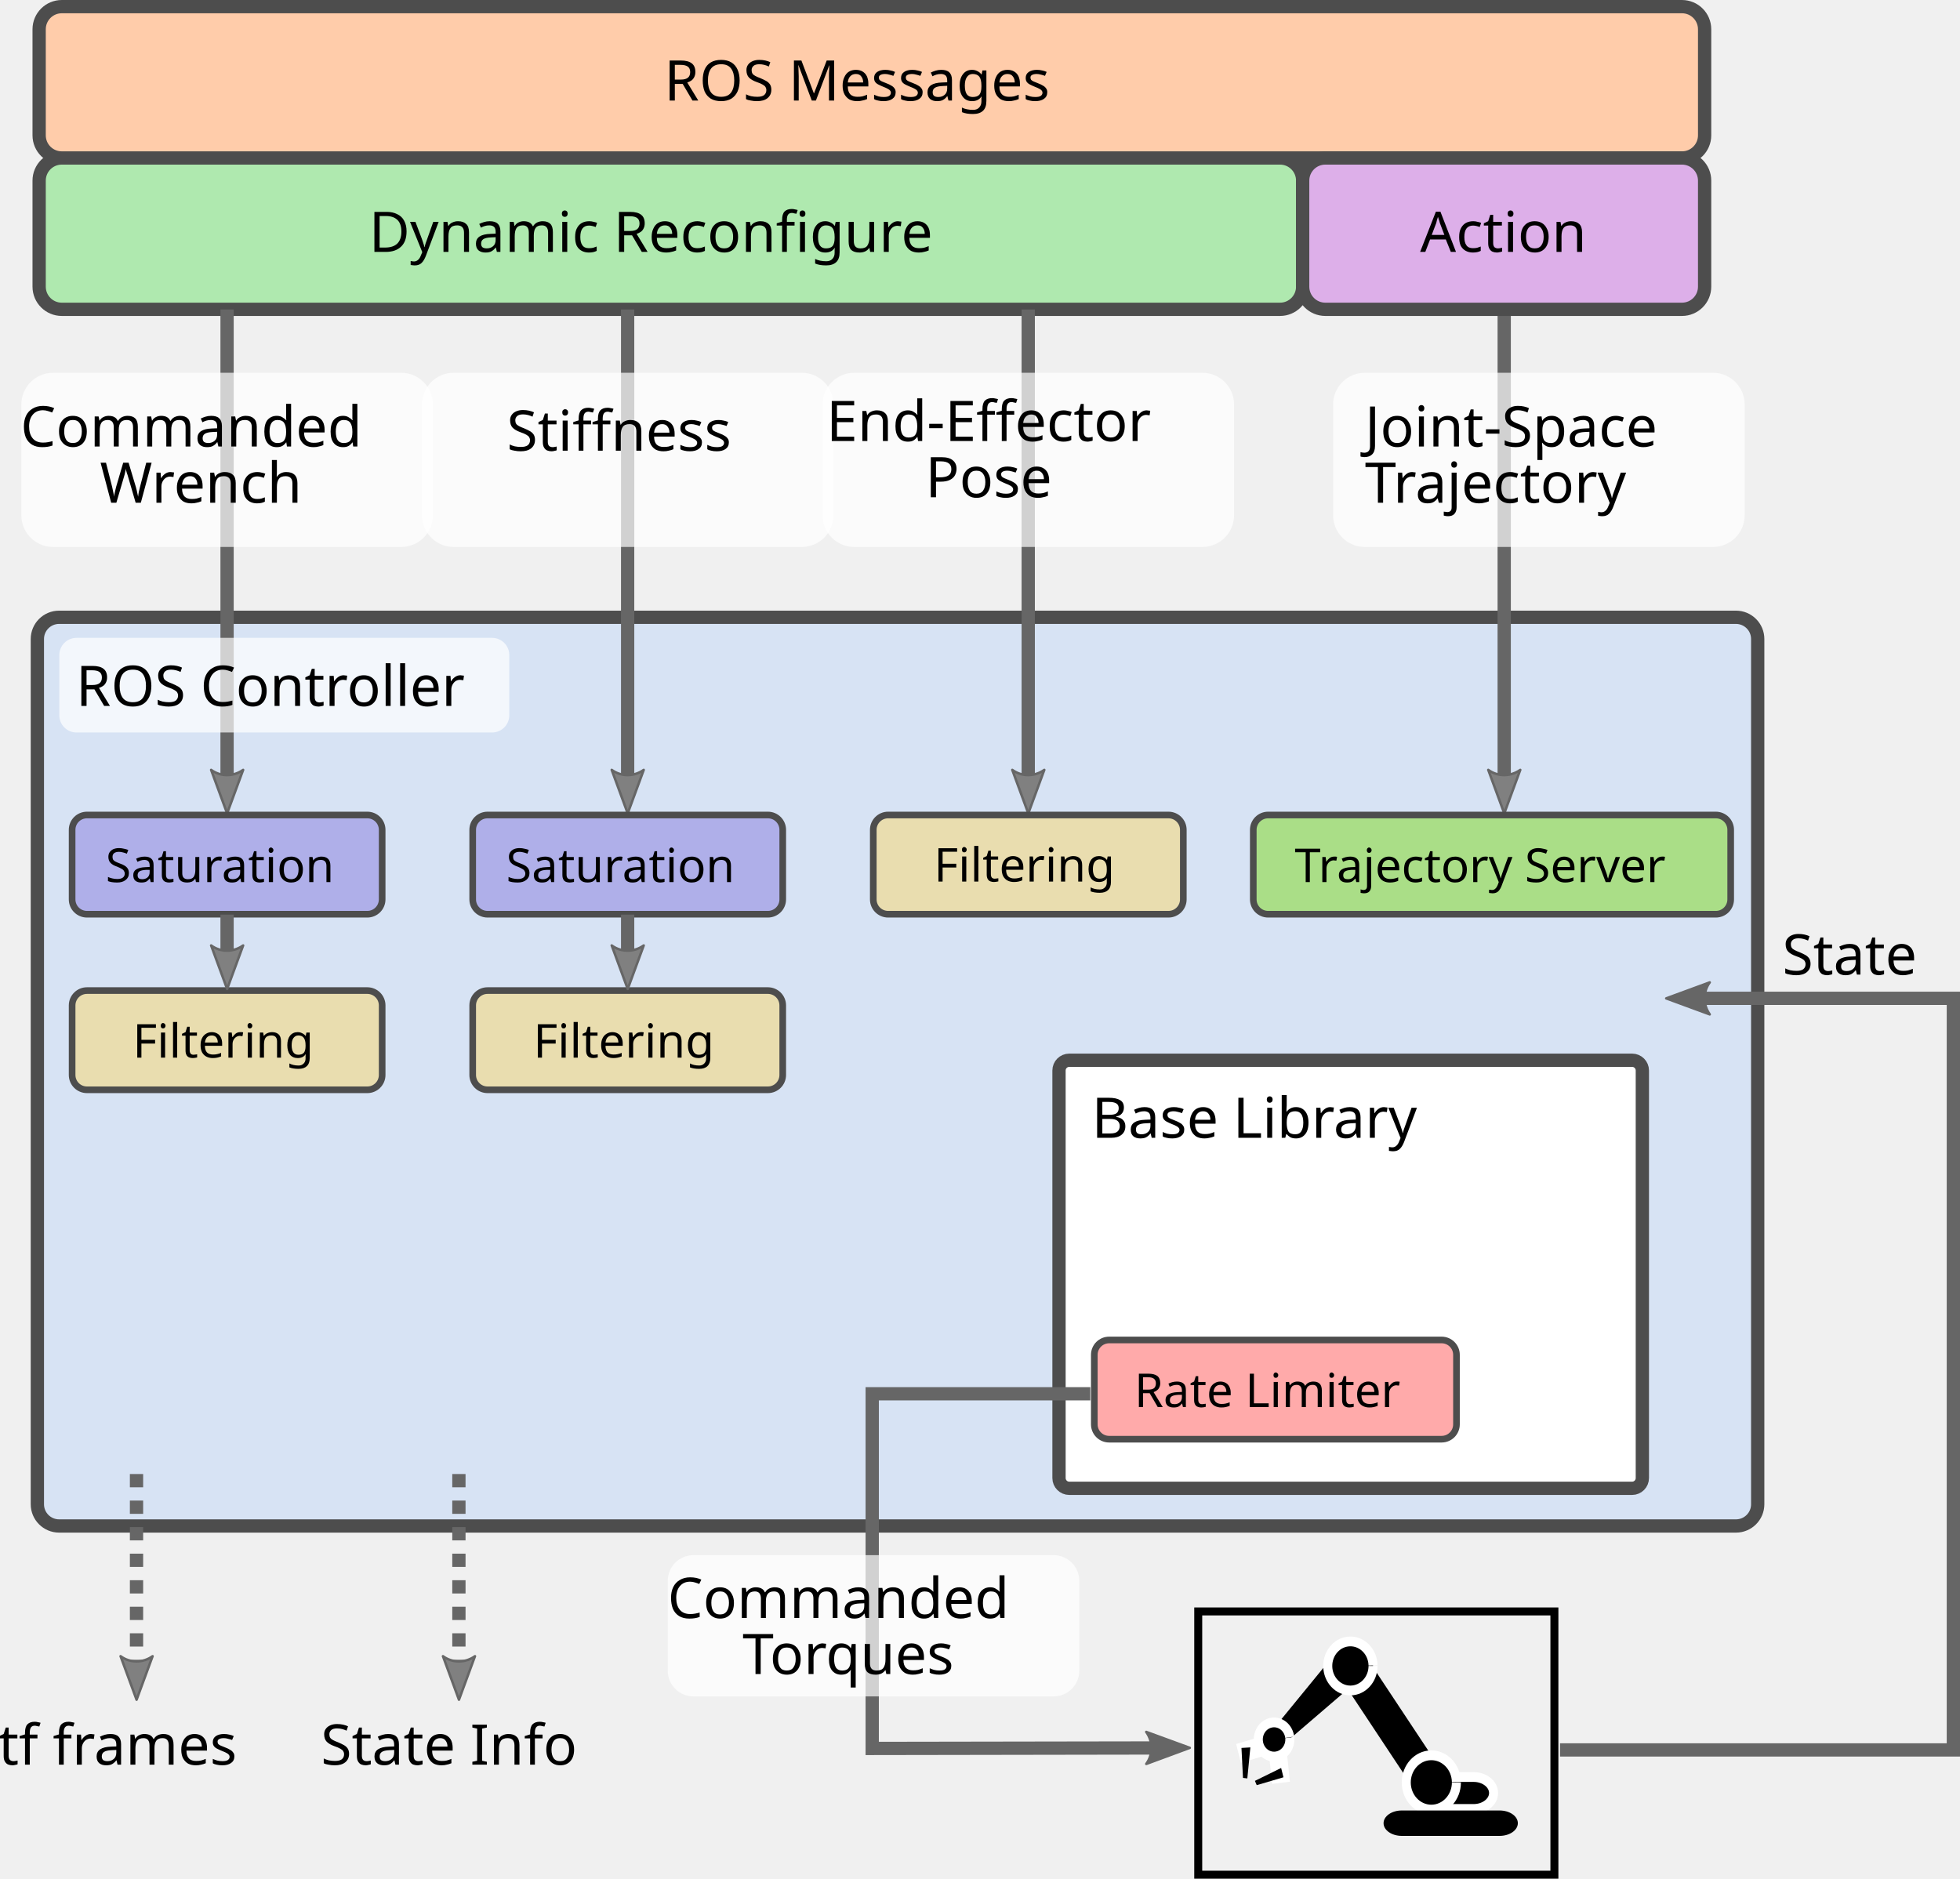
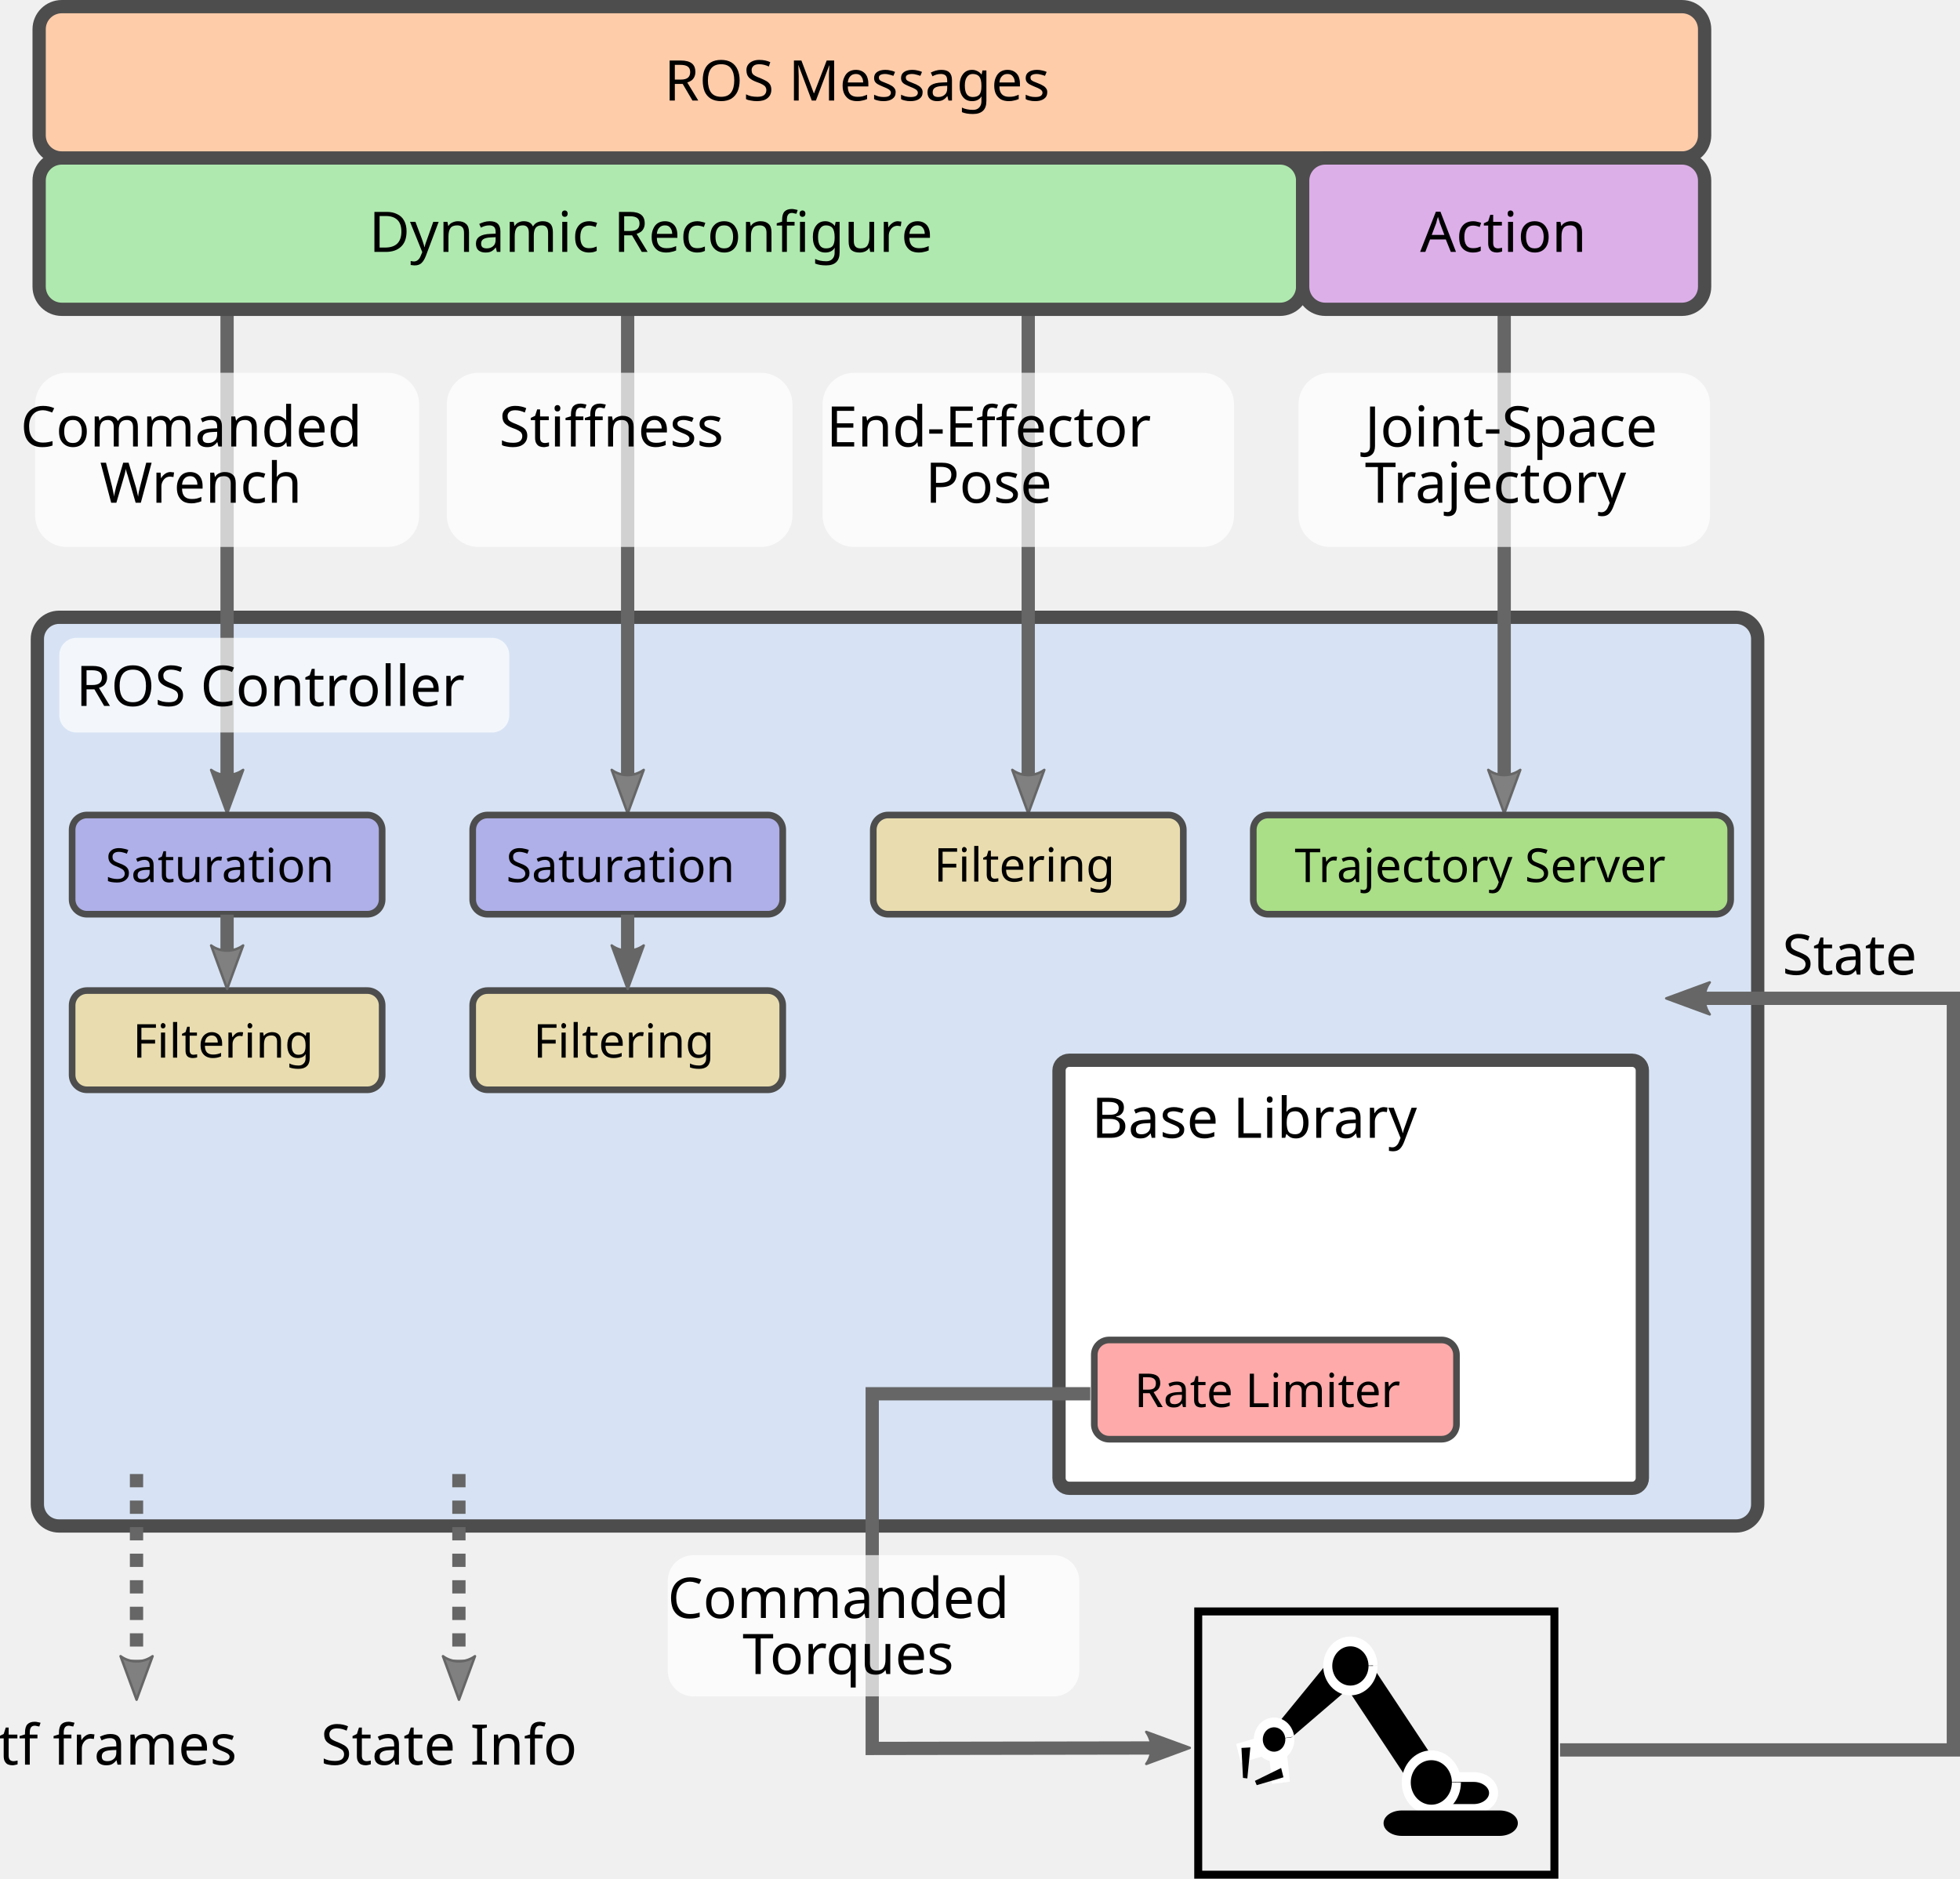
<svg xmlns="http://www.w3.org/2000/svg" width="147.663mm" height="141.555mm" viewBox="0 0 147.663 141.555" version="1.1" id="svg8">
  <defs id="defs2">
    <marker orient="auto" refY="0" refX="0" id="marker14950" style="overflow:visible">
      <path id="path14948" style="fill:#808080;fill-opacity:1;fill-rule:evenodd;stroke:#666666;stroke-width:0.625;stroke-linejoin:round;stroke-opacity:1" d="M 8.719,4.034 -2.207,0.016 8.719,-4.002 c -1.745,2.372 -1.735,5.617 -6e-7,8.035 z" transform="matrix(-0.3,0,0,-0.3,0.69,0)" />
    </marker>
    <marker style="overflow:visible" id="marker12288" refX="0" refY="0" orient="auto">
      <path transform="matrix(-0.3,0,0,-0.3,0.69,0)" d="M 8.719,4.034 -2.207,0.016 8.719,-4.002 c -1.745,2.372 -1.735,5.617 -6e-7,8.035 z" style="fill:#808080;fill-opacity:1;fill-rule:evenodd;stroke:#666666;stroke-width:0.625;stroke-linejoin:round;stroke-opacity:1" id="path12286" />
    </marker>
    <marker style="overflow:visible" id="marker11844" refX="0" refY="0" orient="auto">
      <path transform="matrix(-0.3,0,0,-0.3,0.69,0)" d="M 8.719,4.034 -2.207,0.016 8.719,-4.002 c -1.745,2.372 -1.735,5.617 -6e-7,8.035 z" style="fill:#666666;fill-opacity:1;fill-rule:evenodd;stroke:#666666;stroke-width:0.625;stroke-linejoin:round;stroke-opacity:1" id="path11842" />
    </marker>
    <marker style="overflow:visible" id="marker11744" refX="0" refY="0" orient="auto">
      <path transform="matrix(-0.3,0,0,-0.3,0.69,0)" d="M 8.719,4.034 -2.207,0.016 8.719,-4.002 c -1.745,2.372 -1.735,5.617 -6e-7,8.035 z" style="fill:#000000;fill-opacity:1;fill-rule:evenodd;stroke:#000000;stroke-width:0.625;stroke-linejoin:round;stroke-opacity:1" id="path11742" />
    </marker>
    <marker orient="auto" refY="0" refX="0" id="marker8450" style="overflow:visible">
-       <path id="path8448" style="fill:#808080;fill-opacity:1;fill-rule:evenodd;stroke:#666666;stroke-width:0.625;stroke-linejoin:round;stroke-opacity:1" d="M 8.719,4.034 -2.207,0.016 8.719,-4.002 c -1.745,2.372 -1.735,5.617 -6e-7,8.035 z" transform="matrix(-0.3,0,0,-0.3,0.69,0)" />
+       <path id="path8448" style="fill:#666666;fill-opacity:1;fill-rule:evenodd;stroke:#666666;stroke-width:0.625;stroke-linejoin:round;stroke-opacity:1" d="M 8.719,4.034 -2.207,0.016 8.719,-4.002 c -1.745,2.372 -1.735,5.617 -6e-7,8.035 z" transform="matrix(-0.3,0,0,-0.3,0.69,0)" />
    </marker>
    <marker style="overflow:visible" id="marker7412" refX="0" refY="0" orient="auto">
      <path transform="matrix(-0.3,0,0,-0.3,0.69,0)" d="M 8.719,4.034 -2.207,0.016 8.719,-4.002 c -1.745,2.372 -1.735,5.617 -6e-7,8.035 z" style="fill:#808080;fill-opacity:1;fill-rule:evenodd;stroke:#666666;stroke-width:0.625;stroke-linejoin:round;stroke-opacity:1" id="path7410" />
    </marker>
    <marker style="overflow:visible" id="marker7022" refX="0" refY="0" orient="auto">
      <path transform="matrix(-0.3,0,0,-0.3,0.69,0)" d="M 8.719,4.034 -2.207,0.016 8.719,-4.002 c -1.745,2.372 -1.735,5.617 -6e-7,8.035 z" style="fill:#666666;fill-opacity:1;fill-rule:evenodd;stroke:#666666;stroke-width:0.625;stroke-linejoin:round;stroke-opacity:1" id="path7020" />
    </marker>
    <marker orient="auto" refY="0" refX="0" id="marker5750" style="overflow:visible">
      <path id="path5748" style="fill:#808080;fill-opacity:1;fill-rule:evenodd;stroke:#666666;stroke-width:0.625;stroke-linejoin:round;stroke-opacity:1" d="M 8.719,4.034 -2.207,0.016 8.719,-4.002 c -1.745,2.372 -1.735,5.617 -6e-7,8.035 z" transform="matrix(-0.3,0,0,-0.3,0.69,0)" />
    </marker>
    <marker style="overflow:visible" id="marker7119" refX="0" refY="0" orient="auto">
      <path transform="matrix(-0.3,0,0,-0.3,0.69,0)" d="M 8.719,4.034 -2.207,0.016 8.719,-4.002 c -1.745,2.372 -1.735,5.617 -6e-7,8.035 z" style="fill:#808080;fill-opacity:1;fill-rule:evenodd;stroke:#666666;stroke-width:0.625;stroke-linejoin:round;stroke-opacity:1" id="path7117" />
    </marker>
    <marker orient="auto" refY="0" refX="0" id="marker6188" style="overflow:visible">
      <path id="path6186" style="fill:#808080;fill-opacity:1;fill-rule:evenodd;stroke:#666666;stroke-width:0.625;stroke-linejoin:round;stroke-opacity:1" d="M 8.719,4.034 -2.207,0.016 8.719,-4.002 c -1.745,2.372 -1.735,5.617 -6e-7,8.035 z" transform="matrix(-0.3,0,0,-0.3,0.69,0)" />
    </marker>
    <marker style="overflow:visible" id="marker5864" refX="0" refY="0" orient="auto">
      <path transform="matrix(-0.3,0,0,-0.3,0.69,0)" d="M 8.719,4.034 -2.207,0.016 8.719,-4.002 c -1.745,2.372 -1.735,5.617 -6e-7,8.035 z" style="fill:#808080;fill-opacity:1;fill-rule:evenodd;stroke:#666666;stroke-width:0.625;stroke-linejoin:round;stroke-opacity:1" id="path5862" />
    </marker>
    <marker style="overflow:visible" id="marker5324" refX="0" refY="0" orient="auto">
      <path transform="matrix(-0.3,0,0,-0.3,0.69,0)" d="M 8.719,4.034 -2.207,0.016 8.719,-4.002 c -1.745,2.372 -1.735,5.617 -6e-7,8.035 z" style="fill:#808080;fill-opacity:1;fill-rule:evenodd;stroke:#666666;stroke-width:0.625;stroke-linejoin:round;stroke-opacity:1" id="path5322" />
    </marker>
    <marker orient="auto" refY="0" refX="0" id="Arrow2Send" style="overflow:visible">
-       <path id="path4819" style="fill:#808080;fill-opacity:1;fill-rule:evenodd;stroke:#666666;stroke-width:0.625;stroke-linejoin:round;stroke-opacity:1" d="M 8.719,4.034 -2.207,0.016 8.719,-4.002 c -1.745,2.372 -1.735,5.617 -6e-7,8.035 z" transform="matrix(-0.3,0,0,-0.3,0.69,0)" />
+       <path id="path4819" style="fill:#666666;fill-opacity:1;fill-rule:evenodd;stroke:#666666;stroke-width:0.625;stroke-linejoin:round;stroke-opacity:1" d="M 8.719,4.034 -2.207,0.016 8.719,-4.002 c -1.745,2.372 -1.735,5.617 -6e-7,8.035 z" transform="matrix(-0.3,0,0,-0.3,0.69,0)" />
    </marker>
    <marker orient="auto" refY="0" refX="0" id="Arrow2Mend" style="overflow:visible">
      <path id="path4813" style="fill:#000000;fill-opacity:1;fill-rule:evenodd;stroke:#000000;stroke-width:0.625;stroke-linejoin:round;stroke-opacity:1" d="M 8.719,4.034 -2.207,0.016 8.719,-4.002 c -1.745,2.372 -1.735,5.617 -6e-7,8.035 z" transform="scale(-0.6)" />
    </marker>
    <marker orient="auto" refY="0" refX="0" id="Arrow1Mend" style="overflow:visible">
      <path id="path4795" d="M 0,0 5,-5 -12.5,0 5,5 Z" style="fill:#000000;fill-opacity:1;fill-rule:evenodd;stroke:#000000;stroke-width:1pt;stroke-opacity:1" transform="matrix(-0.4,0,0,-0.4,-4,0)" />
    </marker>
    <marker orient="auto" refY="0" refX="0" id="Arrow1Lstart" style="overflow:visible">
      <path id="path4786" d="M 0,0 5,-5 -12.5,0 5,5 Z" style="fill:#000000;fill-opacity:1;fill-rule:evenodd;stroke:#000000;stroke-width:1pt;stroke-opacity:1" transform="matrix(0.8,0,0,0.8,10,0)" />
    </marker>
  </defs>
  <g id="layer1" transform="translate(-24.21009,-37.81574)">
    <rect style="opacity:1;fill:#d7e3f4;fill-opacity:1;stroke:#4d4d4d;stroke-width:1;stroke-miterlimit:4;stroke-dasharray:none;stroke-dashoffset:0;stroke-opacity:1" id="rect4766" width="129.608" height="68.469" x="27.025" y="84.327" ry="1.638" />
    <rect ry="0.772" y="117.703" x="103.994" height="32.254" width="43.948" id="rect4768" style="opacity:1;fill:#ffffff;fill-opacity:1;stroke:#4d4d4d;stroke-width:1;stroke-miterlimit:4;stroke-dasharray:none;stroke-dashoffset:0;stroke-opacity:1" />
    <text xml:space="preserve" style="font-style:normal;font-weight:normal;font-size:2.822px;line-height:1000;font-family:sans-serif;letter-spacing:0px;word-spacing:0px;fill:#000000;fill-opacity:1;stroke:none;stroke-width:0.265" x="106.459" y="123.545" id="text4772">
      <tspan id="tspan4770" x="106.459" y="123.545" style="font-size:4.233px;stroke-width:0.265">Base Library</tspan>
    </text>
+     <path id="path5318" d="M 71.496,61.135 V 97.751" style="fill:#666666;stroke:#666666;stroke-width:1;stroke-linecap:butt;stroke-linejoin:miter;stroke-miterlimit:4;stroke-dasharray:none;stroke-opacity:1;marker-end:url(#marker5324)" />
+     <rect ry="2.386" y="65.903" x="57.869" height="13.126" width="26.045" id="rect5320" style="opacity:0.7;fill:#ffffff;fill-opacity:1;stroke:none;stroke-width:1;stroke-miterlimit:4;stroke-dasharray:none;stroke-dashoffset:0;stroke-opacity:1" />
+     <text id="text5832" y="71.46" x="61.807" style="font-style:normal;font-weight:normal;font-size:2.822px;line-height:1;font-family:sans-serif;letter-spacing:0px;word-spacing:0px;fill:#000000;fill-opacity:1;stroke:none;stroke-width:0.265" xml:space="preserve">
+       <tspan id="tspan5826" style="font-size:4.233px;line-height:1;stroke-width:0.265" y="71.46" x="61.807">Stiffness</tspan>
+       <tspan id="tspan5828" style="font-size:4.233px;line-height:1;stroke-width:0.265" y="74.621" x="61.807" />
+       <tspan id="tspan5830" style="font-size:4.233px;line-height:1;stroke-width:0.265" y="77.444" x="61.807" />
+     </text>
+     <path id="path5848" d="M 101.675,61.135 V 97.751" style="fill:#666666;stroke:#666666;stroke-width:1;stroke-linecap:butt;stroke-linejoin:miter;stroke-miterlimit:4;stroke-dasharray:none;stroke-opacity:1;marker-end:url(#marker5864)" />
+     <rect ry="2.386" y="65.903" x="86.177" height="13.126" width="31.006" id="rect5850" style="opacity:0.7;fill:#ffffff;fill-opacity:1;stroke:none;stroke-width:1;stroke-miterlimit:4;stroke-dasharray:none;stroke-dashoffset:0;stroke-opacity:1" />
+     <path style="fill:#666666;stroke:#666666;stroke-width:1;stroke-linecap:butt;stroke-linejoin:miter;stroke-miterlimit:4;stroke-dasharray:none;stroke-opacity:1;marker-end:url(#Arrow2Send)" d="M 41.317,61.135 V 97.751" id="path4784" />
    <rect ry="1.706" y="49.719" x="27.159" height="11.403" width="95.192" id="rect4778" style="opacity:1;fill:#afe9af;fill-opacity:1;stroke:#4d4d4d;stroke-width:1;stroke-miterlimit:4;stroke-dasharray:none;stroke-dashoffset:0;stroke-opacity:1" />
-     <text xml:space="preserve" style="font-style:normal;font-weight:normal;font-size:2.822px;line-height:1000;font-family:sans-serif;letter-spacing:0px;word-spacing:0px;fill:#000000;fill-opacity:1;stroke:none;stroke-width:0.265" x="52.013" y="56.795" id="text4782">
-       <tspan id="tspan4780" x="52.013" y="56.795" style="font-size:4.233px;stroke-width:0.265">Dynamic Reconfigure</tspan>
-     </text>
-     <path id="path5318" d="M 71.496,61.135 V 97.751" style="fill:#808080;stroke:#666666;stroke-width:1;stroke-linecap:butt;stroke-linejoin:miter;stroke-miterlimit:4;stroke-dasharray:none;stroke-opacity:1;marker-end:url(#marker5324)" />
-     <rect ry="2.386" y="65.903" x="55.998" height="13.126" width="31.006" id="rect5320" style="opacity:0.7;fill:#ffffff;fill-opacity:1;stroke:none;stroke-width:1;stroke-miterlimit:4;stroke-dasharray:none;stroke-dashoffset:0;stroke-opacity:1" />
-     <text id="text5832" y="71.77" x="62.391" style="font-style:normal;font-weight:normal;font-size:2.822px;line-height:1;font-family:sans-serif;letter-spacing:0px;word-spacing:0px;fill:#000000;fill-opacity:1;stroke:none;stroke-width:0.265" xml:space="preserve">
-       <tspan id="tspan5826" style="font-size:4.233px;line-height:1;stroke-width:0.265" y="71.77" x="62.391">Stiffness</tspan>
-       <tspan id="tspan5828" style="font-size:4.233px;line-height:1;stroke-width:0.265" y="74.931" x="62.391" />
-       <tspan id="tspan5830" style="font-size:4.233px;line-height:1;stroke-width:0.265" y="77.754" x="62.391" />
-     </text>
-     <path id="path5848" d="M 101.675,61.135 V 97.751" style="fill:#808080;stroke:#666666;stroke-width:1;stroke-linecap:butt;stroke-linejoin:miter;stroke-miterlimit:4;stroke-dasharray:none;stroke-opacity:1;marker-end:url(#marker5864)" />
-     <rect ry="2.386" y="65.903" x="86.177" height="13.126" width="31.006" id="rect5850" style="opacity:0.7;fill:#ffffff;fill-opacity:1;stroke:none;stroke-width:1;stroke-miterlimit:4;stroke-dasharray:none;stroke-dashoffset:0;stroke-opacity:1" />
-     <path style="fill:#808080;stroke:#666666;stroke-width:1;stroke-linecap:butt;stroke-linejoin:miter;stroke-miterlimit:4;stroke-dasharray:none;stroke-opacity:1;marker-end:url(#Arrow2Send)" d="M 41.317,61.135 V 97.751" id="path4784" />
-     <rect style="opacity:0.7;fill:#ffffff;fill-opacity:1;stroke:none;stroke-width:1;stroke-miterlimit:4;stroke-dasharray:none;stroke-dashoffset:0;stroke-opacity:1" id="rect5310" width="31.006" height="13.126" x="25.819" y="65.903" ry="2.386" />
+     <rect style="opacity:0.7;fill:#ffffff;fill-opacity:1;stroke:none;stroke-width:1;stroke-miterlimit:4;stroke-dasharray:none;stroke-dashoffset:0;stroke-opacity:1" id="rect5310" width="28.939" height="13.126" x="26.853" y="65.903" ry="2.386" />
    <text id="text5860" y="71.46" x="41.181" style="font-style:normal;font-weight:normal;font-size:2.822px;line-height:1;font-family:sans-serif;letter-spacing:0px;word-spacing:0px;fill:#000000;fill-opacity:1;stroke:none;stroke-width:0.265" xml:space="preserve">
      <tspan id="tspan5858" style="font-size:4.233px;line-height:1;text-align:center;text-anchor:middle;stroke-width:0.265" y="71.46" x="41.181">Commanded</tspan>
      <tspan style="font-size:4.233px;line-height:1;text-align:center;text-anchor:middle;stroke-width:0.265" y="75.693" x="41.181" id="tspan7099">Wrench</tspan>
    </text>
-     <text xml:space="preserve" style="font-style:normal;font-weight:normal;font-size:2.822px;line-height:1;font-family:sans-serif;letter-spacing:0px;word-spacing:0px;fill:#000000;fill-opacity:1;stroke:none;stroke-width:0.265" x="101.265" y="71.047" id="text5298">
-       <tspan x="101.265" y="71.047" style="font-size:4.233px;line-height:1;text-align:center;text-anchor:middle;stroke-width:0.265" id="tspan5304">End-Effector</tspan>
-       <tspan x="101.265" y="75.28" style="font-size:4.233px;line-height:1;text-align:center;text-anchor:middle;stroke-width:0.265" id="tspan5308">Pose</tspan>
-       <tspan x="101.265" y="78.441" style="font-size:4.233px;line-height:1;text-align:center;text-anchor:middle;stroke-width:0.265" id="tspan5302" />
-       <tspan x="101.265" y="81.263" style="font-size:4.233px;line-height:1;text-align:center;text-anchor:middle;stroke-width:0.265" id="tspan5300" />
+     <text xml:space="preserve" style="font-style:normal;font-weight:normal;font-size:2.822px;line-height:1;font-family:sans-serif;letter-spacing:0px;word-spacing:0px;fill:#000000;fill-opacity:1;stroke:none;stroke-width:0.265" x="101.265" y="71.46" id="text5298">
+       <tspan x="101.265" y="71.46" style="font-size:4.233px;line-height:1;text-align:center;text-anchor:middle;stroke-width:0.265" id="tspan5304">End-Effector</tspan>
+       <tspan x="101.265" y="75.693" style="font-size:4.233px;line-height:1;text-align:center;text-anchor:middle;stroke-width:0.265" id="tspan5308">Pose</tspan>
+       <tspan x="101.265" y="78.855" style="font-size:4.233px;line-height:1;text-align:center;text-anchor:middle;stroke-width:0.265" id="tspan5302" />
+       <tspan x="101.265" y="81.677" style="font-size:4.233px;line-height:1;text-align:center;text-anchor:middle;stroke-width:0.265" id="tspan5300" />
    </text>
-     <path id="path7107" d="M 137.534,61.135 V 97.751" style="fill:#808080;stroke:#666666;stroke-width:1;stroke-linecap:butt;stroke-linejoin:miter;stroke-miterlimit:4;stroke-dasharray:none;stroke-opacity:1;marker-end:url(#marker7119)" />
-     <rect ry="2.386" y="65.903" x="124.644" height="13.126" width="31.006" id="rect7109" style="opacity:0.7;fill:#ffffff;fill-opacity:1;stroke:none;stroke-width:1;stroke-miterlimit:4;stroke-dasharray:none;stroke-dashoffset:0;stroke-opacity:1" />
+     <path id="path7107" d="M 137.534,61.135 V 97.751" style="fill:#666666;stroke:#666666;stroke-width:1;stroke-linecap:butt;stroke-linejoin:miter;stroke-miterlimit:4;stroke-dasharray:none;stroke-opacity:1;marker-end:url(#marker7119)" />
+     <rect ry="2.386" y="65.903" x="122.036" height="13.126" width="31.006" id="rect7109" style="opacity:0.7;fill:#ffffff;fill-opacity:1;stroke:none;stroke-width:1;stroke-miterlimit:4;stroke-dasharray:none;stroke-dashoffset:0;stroke-opacity:1" />
    <text xml:space="preserve" style="font-style:normal;font-weight:normal;font-size:2.822px;line-height:1;font-family:sans-serif;letter-spacing:0px;word-spacing:0px;fill:#000000;fill-opacity:1;stroke:none;stroke-width:0.265" x="127.036" y="71.46" id="text7115">
      <tspan id="tspan7113" x="127.036" y="71.46" style="font-size:4.233px;line-height:1;stroke-width:0.265">Joint-Space</tspan>
      <tspan x="127.036" y="75.693" style="font-size:4.233px;line-height:1;stroke-width:0.265" id="tspan4842">Trajectory</tspan>
    </text>
    <rect style="opacity:1;fill:#ffccaa;fill-opacity:1;stroke:#4d4d4d;stroke-width:1;stroke-miterlimit:4;stroke-dasharray:none;stroke-dashoffset:0;stroke-opacity:1" id="rect4844" width="125.474" height="11.403" x="27.159" y="38.316" ry="1.706" />
    <text id="text4848" y="45.392" x="74.252" style="font-style:normal;font-weight:normal;font-size:2.822px;line-height:1000;font-family:sans-serif;letter-spacing:0px;word-spacing:0px;fill:#000000;fill-opacity:1;stroke:none;stroke-width:0.265" xml:space="preserve">
      <tspan style="font-size:4.233px;stroke-width:0.265" y="45.392" x="74.252" id="tspan4846">ROS Messages</tspan>
    </text>
    <rect style="opacity:1;fill:#ddafe9;fill-opacity:1;stroke:#4d4d4d;stroke-width:1;stroke-miterlimit:4;stroke-dasharray:none;stroke-dashoffset:0;stroke-opacity:1" id="rect4850" width="30.282" height="11.403" x="122.351" y="49.719" ry="1.706" />
    <text id="text4854" y="56.795" x="131.2" style="font-style:normal;font-weight:normal;font-size:2.822px;line-height:1000;font-family:sans-serif;letter-spacing:0px;word-spacing:0px;fill:#000000;fill-opacity:1;stroke:none;stroke-width:0.265" xml:space="preserve">
      <tspan style="font-size:4.233px;stroke-width:0.265" y="56.795" x="131.2" id="tspan4852">Action</tspan>
    </text>
    <g id="g15434" transform="translate(1.24023)">
      <rect style="opacity:1;fill:#afafe9;fill-opacity:1;stroke:#4d4d4d;stroke-width:0.5;stroke-miterlimit:4;stroke-dasharray:none;stroke-dashoffset:0;stroke-opacity:1" id="rect4856" width="23.358" height="7.476" x="58.582" y="99.225" ry="1.118" />
      <text id="text4860" y="104.278" x="61.094" style="font-style:normal;font-weight:normal;font-size:2.822px;line-height:1000;font-family:sans-serif;letter-spacing:0px;word-spacing:0px;fill:#000000;fill-opacity:1;stroke:none;stroke-width:0.265" xml:space="preserve">
        <tspan style="font-size:3.528px;stroke-width:0.265" y="104.278" x="61.094" id="tspan4858">Saturation</tspan>
      </text>
    </g>
    <g id="g15439">
      <rect ry="1.118" y="99.225" x="29.643" height="7.476" width="23.358" id="rect4862" style="opacity:1;fill:#afafe9;fill-opacity:1;stroke:#4d4d4d;stroke-width:0.5;stroke-miterlimit:4;stroke-dasharray:none;stroke-dashoffset:0;stroke-opacity:1" />
      <text xml:space="preserve" style="font-style:normal;font-weight:normal;font-size:2.822px;line-height:1000;font-family:sans-serif;letter-spacing:0px;word-spacing:0px;fill:#000000;fill-opacity:1;stroke:none;stroke-width:0.265" x="32.155" y="104.278" id="text4866">
        <tspan id="tspan4864" x="32.155" y="104.278" style="font-size:3.528px;stroke-width:0.265">Saturation</tspan>
      </text>
    </g>
    <g id="g15498" transform="translate(-0.2067051)">
      <rect style="opacity:1;fill:#e9ddaf;fill-opacity:1;stroke:#4d4d4d;stroke-width:0.5;stroke-miterlimit:4;stroke-dasharray:none;stroke-dashoffset:0;stroke-opacity:1" id="rect5006" width="23.358" height="7.476" x="29.85" y="112.454" ry="1.118" />
      <text id="text5010" y="117.507" x="34.415" style="font-style:normal;font-weight:normal;font-size:2.822px;line-height:1000;font-family:sans-serif;letter-spacing:0px;word-spacing:0px;fill:#000000;fill-opacity:1;stroke:none;stroke-width:0.265" xml:space="preserve">
        <tspan style="font-size:3.528px;stroke-width:0.265" y="117.507" x="34.415" id="tspan5008">Filtering</tspan>
      </text>
    </g>
    <g id="g15503" transform="translate(1.136879)">
      <rect ry="1.118" y="112.454" x="58.685" height="7.476" width="23.358" id="rect5012" style="opacity:1;fill:#e9ddaf;fill-opacity:1;stroke:#4d4d4d;stroke-width:0.5;stroke-miterlimit:4;stroke-dasharray:none;stroke-dashoffset:0;stroke-opacity:1" />
      <text xml:space="preserve" style="font-style:normal;font-weight:normal;font-size:2.822px;line-height:1000;font-family:sans-serif;letter-spacing:0px;word-spacing:0px;fill:#000000;fill-opacity:1;stroke:none;stroke-width:0.265" x="63.251" y="117.507" id="text5016">
        <tspan id="tspan5014" x="63.251" y="117.507" style="font-size:3.528px;stroke-width:0.265">Filtering</tspan>
      </text>
    </g>
    <g id="g15411" transform="translate(3.203939)">
      <rect style="opacity:1;fill:#e9ddaf;fill-opacity:1;stroke:#4d4d4d;stroke-width:0.5;stroke-miterlimit:4;stroke-dasharray:none;stroke-dashoffset:0;stroke-opacity:1" id="rect5018" width="23.358" height="7.476" x="86.797" y="99.225" ry="1.118" />
      <text id="text5022" y="104.246" x="91.363" style="font-style:normal;font-weight:normal;font-size:2.822px;line-height:1000;font-family:sans-serif;letter-spacing:0px;word-spacing:0px;fill:#000000;fill-opacity:1;stroke:none;stroke-width:0.265" xml:space="preserve">
        <tspan style="font-size:3.528px;stroke-width:0.265" y="104.246" x="91.363" id="tspan5020">Filtering</tspan>
      </text>
    </g>
    <rect ry="1.296" y="85.877" x="28.679" height="7.131" width="33.9" id="rect5030" style="opacity:0.7;fill:#ffffff;fill-opacity:1;stroke:none;stroke-width:1;stroke-miterlimit:4;stroke-dasharray:none;stroke-dashoffset:0;stroke-opacity:1" />
    <text id="text4776" y="91.008" x="29.934" style="font-style:normal;font-weight:normal;font-size:2.822px;line-height:1000;font-family:sans-serif;letter-spacing:0px;word-spacing:0px;fill:#000000;fill-opacity:1;stroke:none;stroke-width:0.265" xml:space="preserve">
      <tspan style="font-size:4.233px;stroke-width:0.265" y="91.008" x="29.934" id="tspan4774">ROS Controller</tspan>
    </text>
    <rect style="opacity:1;fill:#ffaaaa;fill-opacity:1;stroke:#4d4d4d;stroke-width:0.5;stroke-miterlimit:4;stroke-dasharray:none;stroke-dashoffset:0;stroke-opacity:1" id="rect6568" width="27.285" height="7.476" x="106.653" y="138.78" ry="1.118" />
    <text id="text6572" y="143.833" x="109.669" style="font-style:normal;font-weight:normal;font-size:2.822px;line-height:1000;font-family:sans-serif;letter-spacing:0px;word-spacing:0px;fill:#000000;fill-opacity:1;stroke:none;stroke-width:0.265" xml:space="preserve">
      <tspan style="font-size:3.528px;stroke-width:0.265" y="143.833" x="109.669" id="tspan6570">Rate Limiter</tspan>
    </text>
    <path style="fill:none;stroke:#666666;stroke-width:1;stroke-linecap:butt;stroke-linejoin:miter;stroke-miterlimit:4;stroke-dasharray:none;stroke-opacity:1;marker-end:url(#marker7022)" d="M 106.354,142.834 H 89.921 v 26.723 l 22.572,-0.037" id="path7006" />
    <g id="g15707" transform="translate(0,-1.343587)">
      <rect style="opacity:0.7;fill:#ffffff;fill-opacity:1;stroke:none;stroke-width:1;stroke-miterlimit:4;stroke-dasharray:none;stroke-dashoffset:0;stroke-opacity:1" id="rect11968" width="31.006" height="10.645" x="74.517" y="156.337" ry="1.935" />
      <text id="text7264" y="161.067" x="90.668" style="font-style:normal;font-weight:normal;font-size:2.822px;line-height:1;font-family:sans-serif;letter-spacing:0px;word-spacing:0px;fill:#000000;fill-opacity:1;stroke:none;stroke-width:0.265" xml:space="preserve">
        <tspan style="font-size:4.233px;line-height:1;text-align:center;text-anchor:middle;stroke-width:0.265" y="161.067" x="90.668" id="tspan7262">Commanded</tspan>
        <tspan id="tspan11966" style="font-size:4.233px;line-height:1;text-align:center;text-anchor:middle;stroke-width:0.265" y="165.3" x="90.668">Torques</tspan>
      </text>
    </g>
-     <path id="path7408" d="m 41.317,106.731 v 4.249" style="fill:#808080;stroke:#666666;stroke-width:1;stroke-linecap:butt;stroke-linejoin:miter;stroke-miterlimit:4;stroke-dasharray:none;stroke-opacity:1;marker-end:url(#marker7412)" />
-     <path style="fill:#808080;stroke:#666666;stroke-width:1;stroke-linecap:butt;stroke-linejoin:miter;stroke-miterlimit:4;stroke-dasharray:none;stroke-opacity:1;marker-end:url(#marker8450)" d="m 71.496,106.731 v 4.249" id="path8446" />
+     <path id="path7408" d="m 41.317,106.731 v 4.249" style="fill:#666666;stroke:#666666;stroke-width:1;stroke-linecap:butt;stroke-linejoin:miter;stroke-miterlimit:4;stroke-dasharray:none;stroke-opacity:1;marker-end:url(#marker7412)" />
+     <path style="fill:#666666;stroke:#666666;stroke-width:1;stroke-linecap:butt;stroke-linejoin:miter;stroke-miterlimit:4;stroke-dasharray:none;stroke-opacity:1;marker-end:url(#marker8450)" d="m 71.496,106.731 v 4.249" id="path8446" />
    <rect style="opacity:1;fill:#aade87;fill-opacity:1;stroke:#4d4d4d;stroke-width:0.5;stroke-miterlimit:4;stroke-dasharray:none;stroke-dashoffset:0;stroke-opacity:1" id="rect11728" width="35.967" height="7.476" x="118.63" y="99.225" ry="1.118" />
    <text id="text11732" y="104.278" x="121.749" style="font-style:normal;font-weight:normal;font-size:2.822px;line-height:1000;font-family:sans-serif;letter-spacing:0px;word-spacing:0px;fill:#000000;fill-opacity:1;stroke:none;stroke-width:0.265" xml:space="preserve">
      <tspan style="font-size:3.528px;stroke-width:0.265" y="104.278" x="121.749" id="tspan11730">Trajectory Server</tspan>
    </text>
    <path style="fill:none;stroke:#666666;stroke-width:1;stroke-linecap:butt;stroke-linejoin:miter;stroke-miterlimit:4;stroke-dasharray:none;stroke-opacity:1;marker-end:url(#marker11844)" d="M 141.74,169.669 H 171.373 v -56.632 h -20.28" id="path11734" />
    <text id="text11974" y="111.251" x="165.392" style="font-style:normal;font-weight:normal;font-size:2.822px;line-height:1;font-family:sans-serif;letter-spacing:0px;word-spacing:0px;fill:#000000;fill-opacity:1;stroke:none;stroke-width:0.265" xml:space="preserve">
      <tspan id="tspan11972" style="font-size:4.233px;line-height:1;text-align:center;text-anchor:middle;stroke-width:0.265" y="111.251" x="165.392">State</tspan>
    </text>
    <g id="g15726" transform="translate(0,-3.61735)">
      <g style="stroke-width:8.391" id="layer1-6" transform="matrix(-0.03638402,0,0,0.03940472,147.7488,147.2542)">
        <g style="stroke-width:8.391" id="g3856" transform="matrix(1.132273,0,0,1.132273,-52.34913,-90.17679)">
          <g style="stroke-width:8.391" transform="translate(-4.437939,-36.98283)" id="g3837">
            <g style="stroke-width:8.391" id="g3805" transform="rotate(6.356401,746.7459,321.3734)">
              <rect style="fill:#000000;fill-opacity:1;fill-rule:nonzero;stroke:#ffffff;stroke-width:16.519;stroke-miterlimit:4;stroke-dasharray:none;stroke-dashoffset:0;stroke-opacity:1" id="rect3774" width="16.272" height="50.683" x="747.053" y="698.42" ry="0" />
              <rect transform="rotate(-81.14607)" ry="0" y="865.697" x="-571.884" height="50.683" width="16.272" id="rect3772" style="fill:#000000;fill-opacity:1;fill-rule:nonzero;stroke:#ffffff;stroke-width:16.519;stroke-miterlimit:4;stroke-dasharray:none;stroke-dashoffset:0;stroke-opacity:1" />
              <path id="rect2985" d="M 761.229,667.578 742.355,692.743 572.494,586.379 612.436,533.123 Z" style="fill:#000000;fill-opacity:1;fill-rule:nonzero;stroke:none;stroke-width:8.391" />
              <path style="fill:#000000;fill-opacity:1;fill-rule:nonzero;stroke:#ffffff;stroke-width:42.357;stroke-miterlimit:4;stroke-dasharray:none;stroke-dashoffset:0;stroke-opacity:1" id="path3770" d="m -127.205,244.055 a 73.966,73.966 0 0 1 75.083,-72.446 73.966,73.966 0 0 1 72.829,74.712 73.966,73.966 0 0 1 -74.34,73.209 73.966,73.966 0 0 1 -73.588,-73.965" transform="matrix(0.3900013,0,0,0.3900013,780.397,587.5026)" />
              <path id="rect3776" d="m 749.608,748.611 2.505,-16.079 50.079,16.307 -2.505,7.572 z" style="fill:#000000;fill-opacity:1;fill-rule:nonzero;stroke:none;stroke-width:8.391" />
              <path style="fill:#000000;fill-opacity:1;fill-rule:nonzero;stroke:none;stroke-width:8.391" d="m 820.46,690.842 -16.247,0.91 11.3,51.441 7.782,-1.747 z" id="path3779" />
            </g>
            <rect style="fill:#000000;fill-opacity:1;fill-rule:nonzero;stroke:none;stroke-width:8.391" id="rect2990" width="59.216" height="197.387" x="764.238" y="133.546" transform="rotate(35.6582)" />
            <g id="g2996" transform="matrix(0.7294129,0,0,0.7294129,141.0914,206.9963)" style="stroke:#ffffff;stroke-width:22.647;stroke-miterlimit:4;stroke-dasharray:none;stroke-opacity:1">
              <rect rx="49.951" ry="50.036" y="738.748" x="242.607" height="73.966" width="147.931" id="rect2992" style="fill:#000000;fill-opacity:1;fill-rule:nonzero;stroke:#ffffff;stroke-width:22.647;stroke-miterlimit:4;stroke-dasharray:none;stroke-opacity:1" />
              <path transform="translate(452.6698,479.868)" d="M -116.853,270.17 A 62.871,62.871 0 0 1 -53.032,208.591 62.871,62.871 0 0 1 8.873,272.096 62.871,62.871 0 0 1 -54.316,334.324 62.871,62.871 0 0 1 -116.866,271.454" id="path2994" style="fill:#000000;fill-opacity:1;fill-rule:nonzero;stroke:#ffffff;stroke-width:22.647;stroke-miterlimit:4;stroke-dasharray:none;stroke-opacity:1" />
            </g>
            <path style="fill:#000000;fill-opacity:1;fill-rule:nonzero;stroke:#ffffff;stroke-width:29.498;stroke-miterlimit:4;stroke-dasharray:none;stroke-dashoffset:0;stroke-opacity:1" id="path3768" d="m -127.205,244.055 a 73.966,73.966 0 0 1 75.083,-72.446 73.966,73.966 0 0 1 72.829,74.712 73.966,73.966 0 0 1 -74.34,73.209 73.966,73.966 0 0 1 -73.588,-73.965" transform="matrix(0.5600009,0,0,0.5600009,609.7138,420.7545)" />
          </g>
          <rect rx="33.301" ry="33.357" y="765.375" x="269.235" height="42.9" width="245.566" id="rect3851" style="fill:#000000;fill-opacity:1;fill-rule:nonzero;stroke:none;stroke-width:8.391" />
        </g>
      </g>
      <rect y="162.852" x="114.483" height="19.836" width="26.833" id="rect9277" style="opacity:1;fill:none;fill-opacity:1;stroke:#000000;stroke-width:0.6;stroke-miterlimit:4;stroke-dasharray:none;stroke-dashoffset:0;stroke-opacity:1" />
    </g>
    <path id="path12284" d="m 34.495,148.881 v 15.653" style="fill:#808080;stroke:#666666;stroke-width:1;stroke-linecap:butt;stroke-linejoin:miter;stroke-miterlimit:4;stroke-dasharray:1, 1;stroke-dashoffset:0;stroke-opacity:1;marker-end:url(#marker12288)" />
    <text xml:space="preserve" style="font-style:normal;font-weight:normal;font-size:2.822px;line-height:1;font-family:sans-serif;letter-spacing:0px;word-spacing:0px;fill:#000000;fill-opacity:1;stroke:none;stroke-width:0.265" x="24.096" y="170.782" id="text13526">
      <tspan x="24.096" y="170.782" style="font-size:4.233px;line-height:1;stroke-width:0.265" id="tspan13520">tf frames</tspan>
      <tspan x="24.096" y="173.943" style="font-size:4.233px;line-height:1;stroke-width:0.265" id="tspan13522" />
      <tspan x="24.096" y="176.766" style="font-size:4.233px;line-height:1;stroke-width:0.265" id="tspan13524" />
    </text>
    <path style="fill:#808080;stroke:#666666;stroke-width:1;stroke-linecap:butt;stroke-linejoin:miter;stroke-miterlimit:4;stroke-dasharray:1, 1;stroke-dashoffset:0;stroke-opacity:1;marker-end:url(#marker14950)" d="m 58.783,148.881 v 15.653" id="path14938" />
    <text id="text14946" y="170.782" x="48.384" style="font-style:normal;font-weight:normal;font-size:2.822px;line-height:1;font-family:sans-serif;letter-spacing:0px;word-spacing:0px;fill:#000000;fill-opacity:1;stroke:none;stroke-width:0.265" xml:space="preserve">
      <tspan id="tspan14940" style="font-size:4.233px;line-height:1;stroke-width:0.265" y="170.782" x="48.384">State Info</tspan>
      <tspan id="tspan14942" style="font-size:4.233px;line-height:1;stroke-width:0.265" y="173.943" x="48.384" />
      <tspan id="tspan14944" style="font-size:4.233px;line-height:1;stroke-width:0.265" y="176.766" x="48.384" />
    </text>
+     <text xml:space="preserve" style="font-style:normal;font-weight:normal;font-size:2.822px;line-height:1000;font-family:sans-serif;letter-spacing:0px;word-spacing:0px;fill:#000000;fill-opacity:1;stroke:none;stroke-width:0.265" x="52.013" y="56.795" id="text4782">
+       <tspan id="tspan4780" x="52.013" y="56.795" style="font-size:4.233px;stroke-width:0.265">Dynamic Reconfigure</tspan>
+     </text>
  </g>
</svg>
